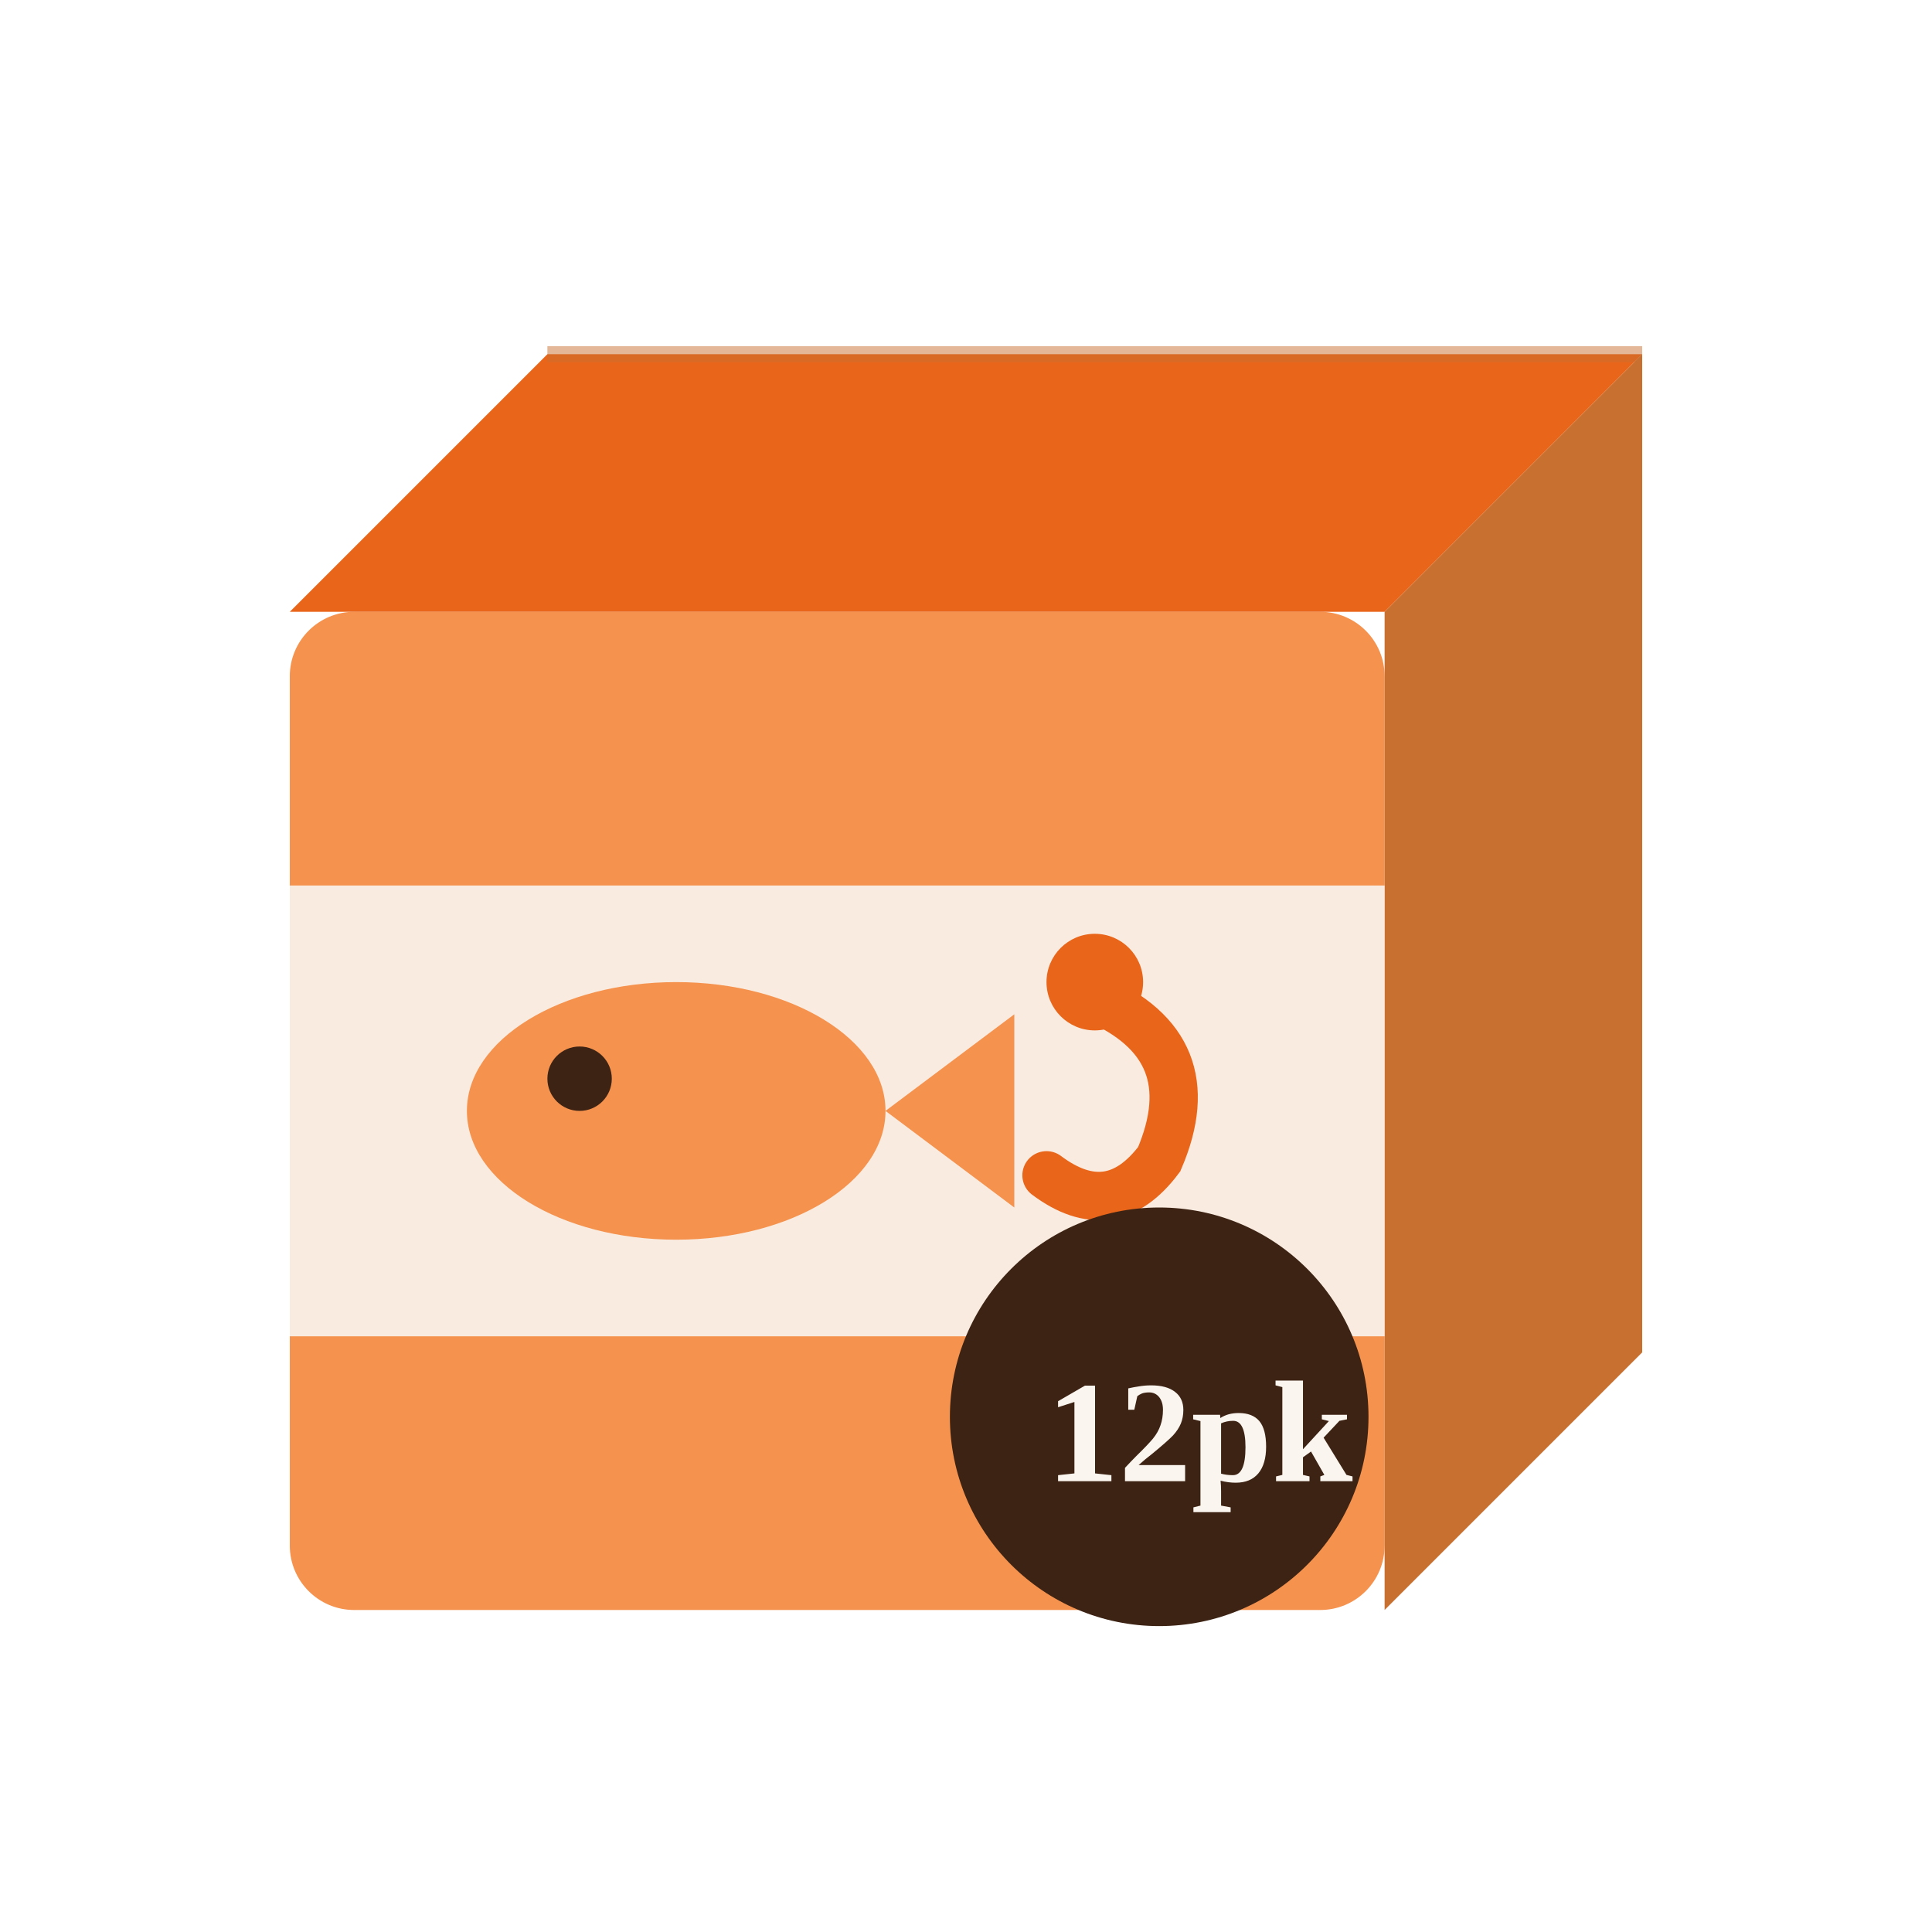
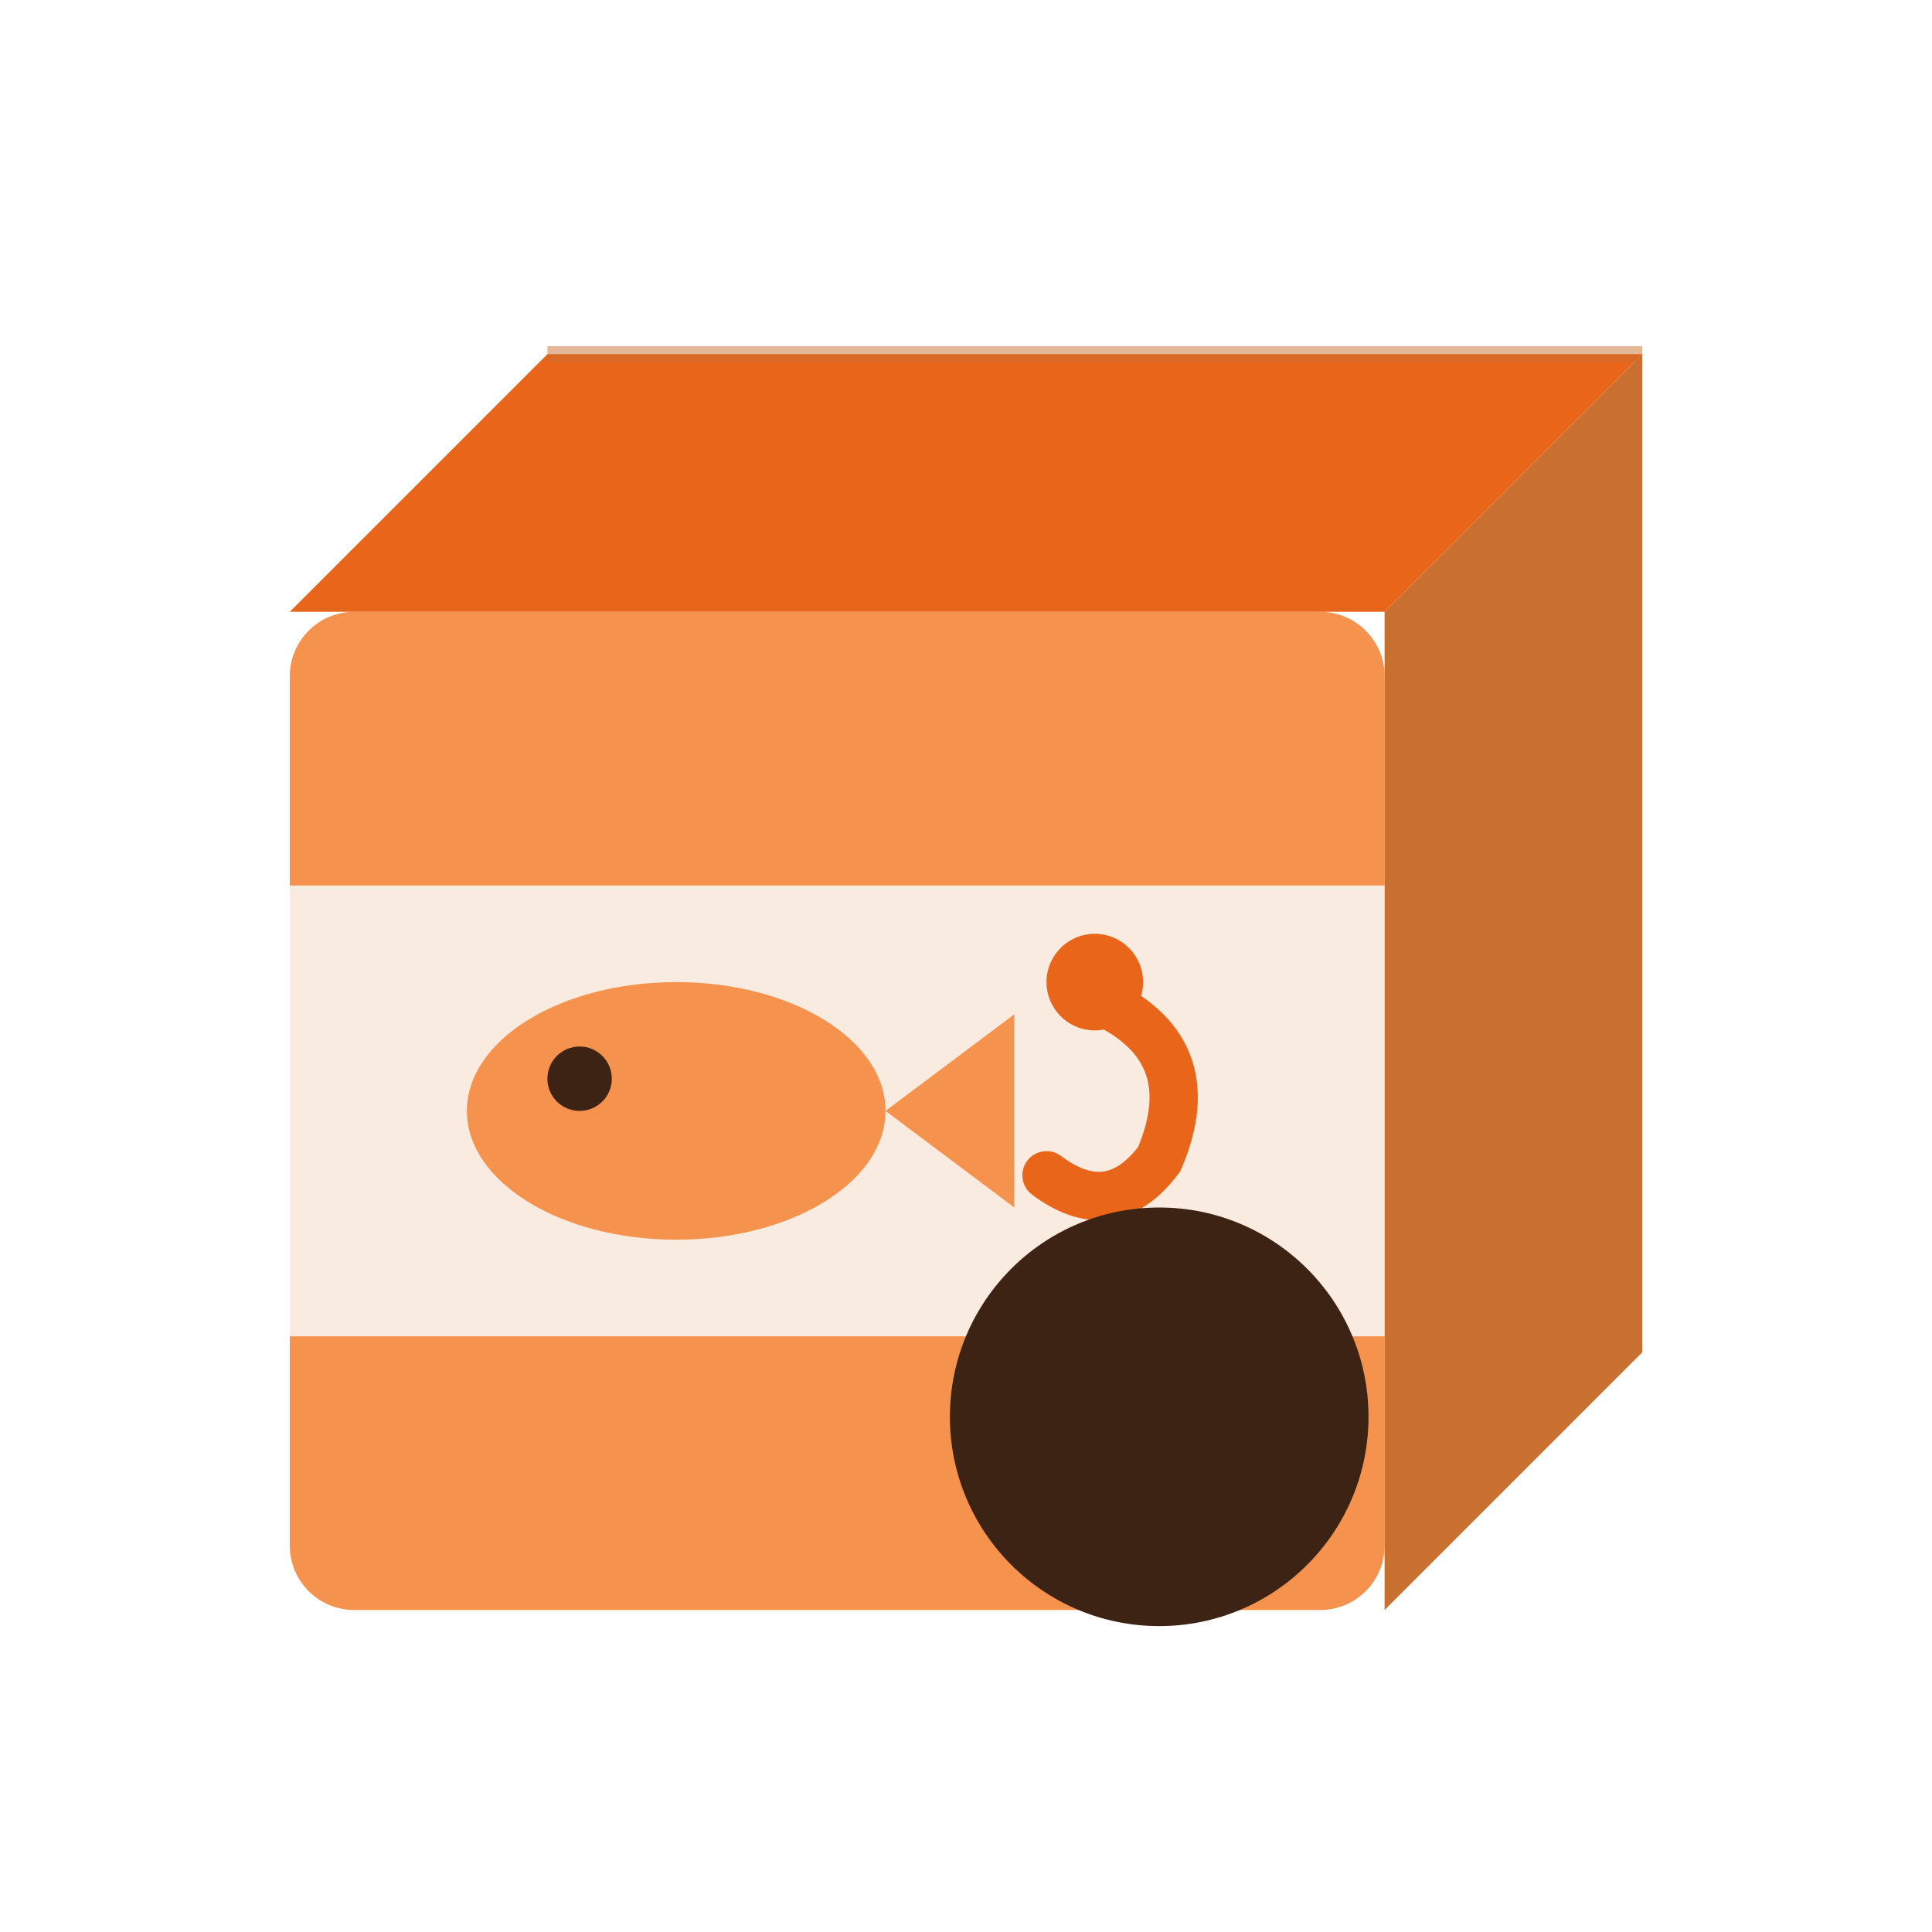
<svg xmlns="http://www.w3.org/2000/svg" viewBox="0 0 120 120">
  <rect x="18" y="38" width="68" height="62" rx="4" fill="#F5924E" />
  <polygon points="18,38 86,38 102,22 34,22" fill="#E8651A" />
  <polygon points="86,38 102,22 102,84 86,100" fill="#C87030" />
  <rect x="18" y="55" width="68" height="28" fill="#FAF5EE" opacity=".9" />
  <ellipse cx="42" cy="69" rx="13" ry="8" fill="#F5924E" />
  <polygon points="55,69 63,63 63,75" fill="#F5924E" />
  <circle cx="36" cy="67" r="2" fill="#3D2314" />
  <path d="M68 62 Q75 65 72 72 Q69 76 65 73" stroke="#E8651A" stroke-width="3" fill="none" stroke-linecap="round" />
  <circle cx="68" cy="61" r="3" fill="#E8651A" />
  <circle cx="72" cy="88" r="13" fill="#3D2314" />
-   <text x="65" y="92" font-size="9" font-weight="bold" fill="#FAF5EE">12pk</text>
  <line x1="34" y1="22" x2="102" y2="22" stroke="#C87030" stroke-width="1" opacity=".5" />
</svg>
